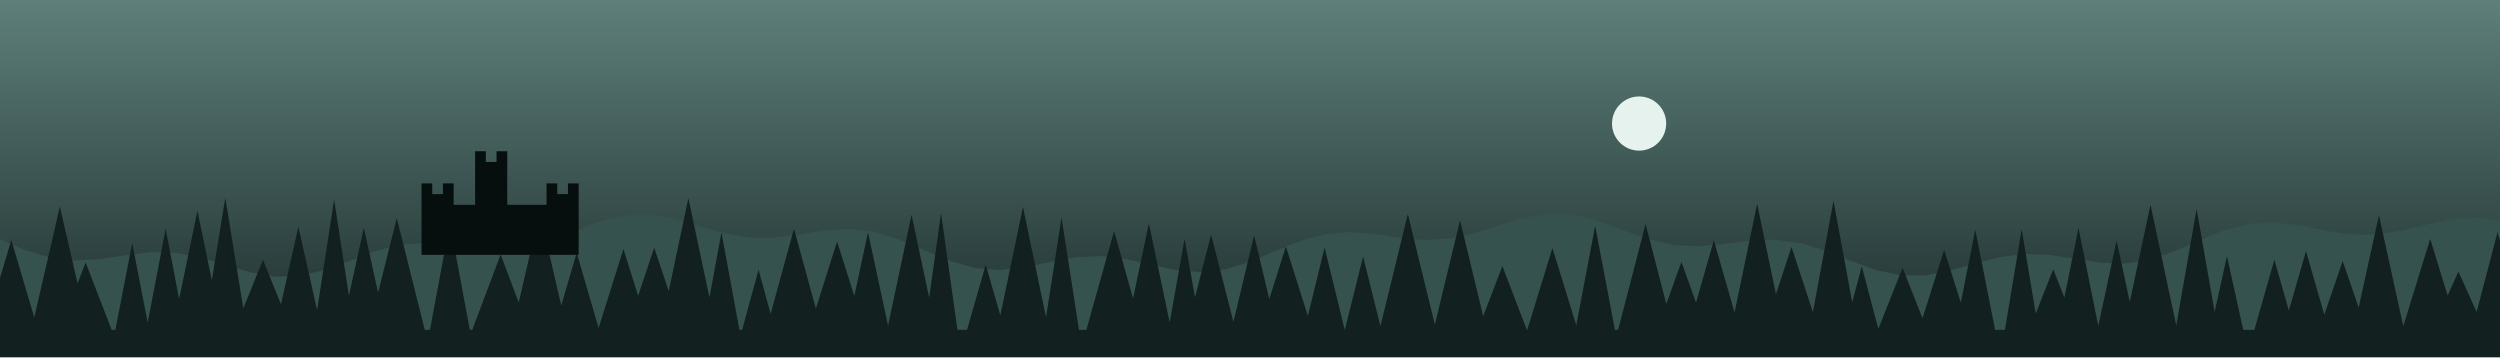
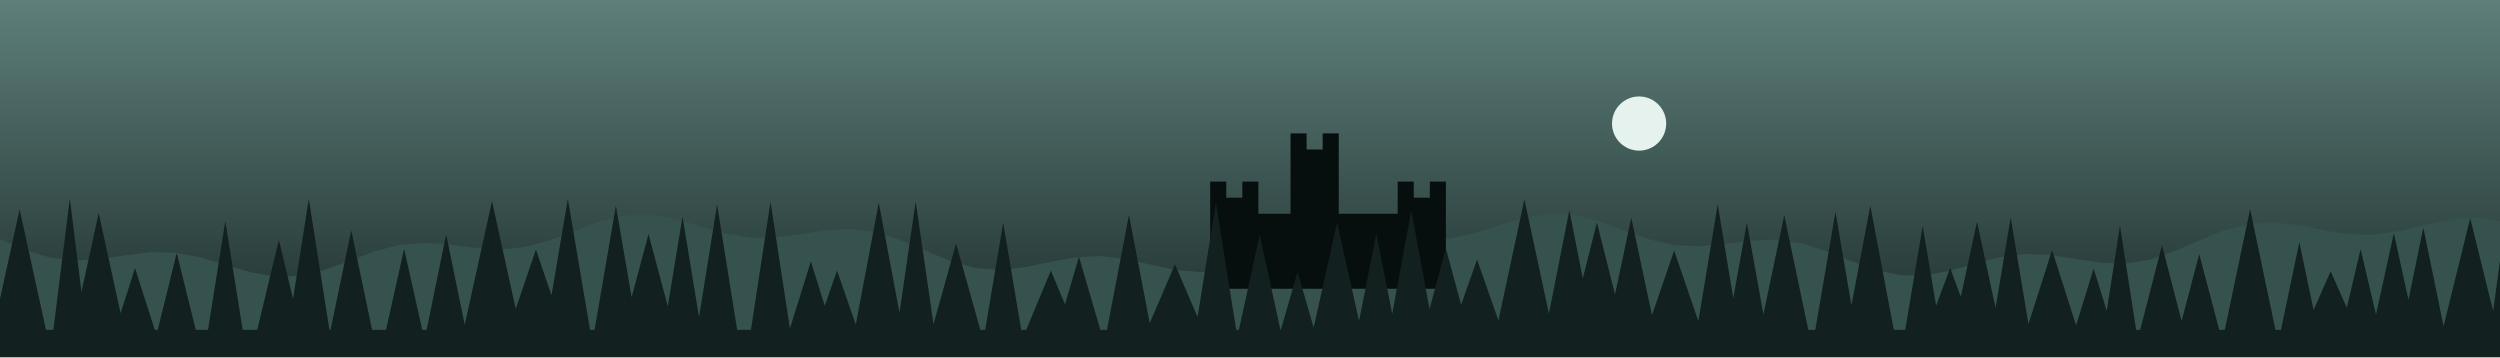
<svg xmlns="http://www.w3.org/2000/svg" viewBox="0 0 1400 200" width="1400" height="200">
  <defs>
    <linearGradient id="cielo" x1="0" y1="0" x2="0" y2="1">
      <stop offset="0" stop-color="#5E7F7A" />
      <stop offset="1" stop-color="#1B2B2A" />
    </linearGradient>
  </defs>
  <rect width="1400" height="200" fill="url(#cielo)" />
  <circle cx="917.896" cy="69.186" r="15.172" fill="#E6F2EE" />
  <polygon points="0,134 14,140 28,144.3 42,145.9 56,145.1 70,143 84,141.3 98,141.5 112,144.1 126,148.2 140,152.4 154,154.9 168,154.5 182,151.1 196,146 210,140.7 224,137.1 238,136 252,137 266,138.8 280,139.7 294,138.4 308,134.6 322,129.3 336,124 350,120.7 364,120.2 378,122.6 392,126.7 406,130.7 420,133 434,133 448,131.2 462,129 476,128.2 490,129.9 504,134.3 518,140.3 532,146.1 546,150.1 560,151.2 574,149.6 588,146.7 602,144.2 616,143.4 630,145 644,148.1 658,151.1 672,152.4 686,150.9 700,146.7 714,140.7 728,135 742,131.2 756,130 770,131.1 784,133.1 798,134.4 812,133.6 826,130.6 840,126.1 854,121.9 868,119.7 882,120.5 896,124.1 910,129.3 924,134.2 938,137.3 952,137.9 966,136.6 980,134.8 994,134.3 1008,136.1 1022,140.3 1036,145.9 1050,151.1 1064,154.1 1078,154.2 1092,151.6 1106,147.6 1120,144 1134,142.2 1148,142.8 1162,144.9 1176,147.1 1190,147.6 1204,145.4 1218,140.6 1232,134.5 1246,128.8 1260,125.3 1274,124.6 1288,126.3 1302,129.2 1316,131.3 1330,131.4 1344,129.3 1358,126 1372,122.9 1386,121.9 1400,123.8 1400,200 0,200" fill="#36524F" />
-   <polygon points="0,200 -21.963,184.726 -10,129.54 1.963,184.726 -8.582,184.726 6.336,134.39 21.254,184.726 17.577,184.726 33.515,115.704 49.453,184.726 33.386,184.726 47.959,146.995 62.532,184.726 64.616,184.726 74.052,136.106 83.488,184.726 81.928,184.726 92.771,128.129 103.614,184.726 96.728,184.726 110.558,118.042 124.388,184.726 114.094,184.726 126.16,110.774 138.225,184.726 131.372,184.726 147.265,145.478 163.157,184.726 154.132,184.726 167.095,127.016 180.058,184.726 175.877,184.726 187.108,111.829 198.338,184.726 191.16,184.726 203.743,127.64 216.326,184.726 206.507,184.726 222.192,122.152 237.876,184.726 240.775,184.726 251.936,124.892 263.097,184.726 264.461,184.726 280.352,142.533 296.244,184.726 286.946,184.726 302.2,118.848 317.455,184.726 310.328,184.726 322.933,141.54 335.538,184.726 334.881,184.726 349.115,139.47 363.349,184.726 350.99,184.726 366.351,138.676 381.713,184.726 369.879,184.726 385.502,110.934 401.125,184.726 393.959,184.726 404.015,130.158 414.071,184.726 415.589,184.726 424.788,151.046 433.988,184.726 429.1,184.726 444.625,128.093 460.149,184.726 453.131,184.726 468.772,135.222 484.412,184.726 474.344,184.726 486.078,130.041 497.812,184.726 496.806,184.726 510.473,120.25 524.141,184.726 517.787,184.726 526.984,119.383 536.18,184.726 541.539,184.726 552.022,148.239 562.505,184.726 558.474,184.726 572.865,115.91 587.256,184.726 584.685,184.726 594.464,121.878 604.244,184.726 608.376,184.726 623.91,129.348 639.444,184.726 630.827,184.726 643.368,125.087 655.909,184.726 654.295,184.726 663.37,133.765 672.445,184.726 664.543,184.726 678.212,131.382 691.882,184.726 689.66,184.726 702.29,131.797 714.92,184.726 705.306,184.726 720.1,138.072 734.894,184.726 730.492,184.726 741.772,138.643 753.052,184.726 753.105,184.726 763.334,143.659 773.563,184.726 772.541,184.726 788.389,119.877 804.238,184.726 802.807,184.726 817.628,123.4 832.449,184.726 827.645,184.726 841.332,148.967 855.02,184.726 855.25,184.726 869.376,138.93 883.502,184.726 882.222,184.726 893.291,126.468 904.359,184.726 906.15,184.726 921.517,125.416 936.883,184.726 927.914,184.726 941.588,146.63 955.262,184.726 945.397,184.726 959.766,134.557 974.135,184.726 969.327,184.726 984.005,114.173 998.683,184.726 987.984,184.726 1003.23,138.258 1018.48,184.726 1013.4,184.726 1026.75,112.454 1040.1,184.726 1033.13,184.726 1042.58,149.137 1052.02,184.726 1051.66,184.726 1065.43,150.003 1079.19,184.726 1074.54,184.726 1088.71,139.962 1102.88,184.726 1095.04,184.726 1106.15,128.621 1117.26,184.726 1122.75,184.726 1132.14,128.391 1141.54,184.726 1136.42,184.726 1149.8,150.775 1163.18,184.726 1152.37,184.726 1163.94,127.659 1175.51,184.726 1174.56,184.726 1185.3,134.735 1196.04,184.726 1189.34,184.726 1204.28,114.695 1219.22,184.726 1218.26,184.726 1230.11,117.127 1241.96,184.726 1237.96,184.726 1247.09,143.412 1256.22,184.726 1262.43,184.726 1273.64,145.477 1284.85,184.726 1278.66,184.726 1291.35,140.603 1304.04,184.726 1298.69,184.726 1311.91,146.164 1325.13,184.726 1318.11,184.726 1332.2,120.541 1346.29,184.726 1345.2,184.726 1360.91,133.793 1376.61,184.726 1362.07,184.726 1376.72,152.023 1391.38,184.726 1384.28,184.726 1398.64,129.931 1413,184.726 1400,200" fill="#12201F" />
-   <polygon points="236.057,142.697 236.057,102.697 242.057,102.697 242.057,108.697 248.057,108.697 248.057,102.697 254.057,102.697 254.057,114.697 266.057,114.697 266.057,84.697 272.057,84.697 272.057,90.697 278.057,90.697 278.057,84.697 284.057,84.697 284.057,114.697 306.057,114.697 306.057,102.697 312.057,102.697 312.057,108.697 318.057,108.697 318.057,102.697 324.057,102.697 324.057,142.697" fill="#070F0E" />
+   <polygon points="677.7,161.7 677.7,101.7 686.7,101.7 686.7,110.7 695.7,110.7 695.7,101.7 704.7,101.7 704.7,119.7 722.7,119.7 722.7,74.7 731.7,74.7 731.7,83.7 740.7,83.7 740.7,74.7 749.7,74.7 749.7,119.7 782.7,119.7 782.7,101.7 791.7,101.7 791.7,110.7 800.7,110.7 800.7,101.7 809.7,101.7 809.7,161.7" fill="#070F0E" />
+   <polygon points="0,200 -20.022,184.726 -10,134.948 0.022,184.726 -3.78,184.726 10.985,117.219 25.751,184.726 29.895,184.726 39.089,111.098 48.283,184.726 40.982,184.726 55.273,119.29 69.563,184.726 64.54,184.726 75.604,150.111 86.668,184.726 88.317,184.726 98.974,141.669 109.631,184.726 116.487,184.726 126.188,123.746 135.888,184.726 144.061,184.726 156.17,134.333 168.278,184.726 161.38,184.726 172.931,111.37 184.482,184.726 185.095,184.726 196.725,128.948 208.356,184.726 216.152,184.726 226.305,139.343 236.458,184.726 238.916,184.726 249.862,131.228 260.809,184.726 259.622,184.726 275.51,112.618 291.398,184.726 284.806,184.726 300.113,139.762 315.421,184.726 305.563,184.726 317.997,111.377 330.43,184.726 332.957,184.726 344.903,115.199 356.848,184.726 348.835,184.726 363.164,131.096 377.494,184.726 371.799,184.726 382.215,121.322 392.631,184.726 390.314,184.726 401.567,114.555 412.82,184.726 420.514,184.726 431.488,112.987 442.462,184.726 442.122,184.726 454.086,146.391 466.049,184.726 457.172,184.726 468.726,151.528 480.279,184.726 478.67,184.726 492.11,113.579 505.549,184.726 502.332,184.726 512.778,112.883 523.225,184.726 521.872,184.726 535.42,136.323 548.968,184.726 551.694,184.726 561.792,124.722 571.89,184.726 574.665,184.726 588.494,151.548 602.324,184.726 592.21,184.726 604.204,143.828 616.198,184.726 619.904,184.726 632.229,120.382 644.554,184.726 642.224,184.726 657.981,148.048 673.739,184.726 669.499,184.726 680.887,113.523 692.275,184.726 693.791,184.726 705.417,131.48 717.043,184.726 717.272,184.726 726.64,152.276 736.009,184.726 735.362,184.726 748.771,124.708 762.18,184.726 760.077,184.726 770.744,130.945 781.411,184.726 777.97,184.726 790.327,117.961 802.683,184.726 797.383,184.726 809.692,139.049 822,184.726 813.31,184.726 827.146,145.352 840.983,184.726 837.993,184.726 853.66,111.636 869.327,184.726 865.587,184.726 878.832,117.801 892.078,184.726 879.12,184.726 894.264,124.602 909.409,184.726 900.183,184.726 913.52,121.971 926.857,184.726 922.299,184.726 937.523,140.313 952.747,184.726 950.271,184.726 961.927,114.526 973.583,184.726 967.421,184.726 978.249,124.681 989.077,184.726 985.691,184.726 999.171,120.512 1012.65,184.726 1016.57,184.726 1027.86,118.659 1039.15,184.726 1034.21,184.726 1047.37,115.226 1060.53,184.726 1066.91,184.726 1076.71,126.619 1086.51,184.726 1079.21,184.726 1092.08,150.068 1104.95,184.726 1094.05,184.726 1107.12,124.153 1120.18,184.726 1115.47,184.726 1125.98,121.723 1136.48,184.726 1134.91,184.726 1149.16,140.061 1163.41,184.726 1161.83,184.726 1172.43,150.374 1183.03,184.726 1178.11,184.726 1187.18,126.453 1196.24,184.726 1198.5,184.726 1210.73,137.299 1222.95,184.726 1220.4,184.726 1231.58,142.282 1242.76,184.726 1245.89,184.726 1260.07,117.094 1274.25,184.726 1277.33,184.726 1287.63,135.629 1297.93,184.726 1290.69,184.726 1305.18,151.936 1319.67,184.726 1311.32,184.726 1321.94,139.453 1332.56,184.726 1328.69,184.726 1340.56,130.564 1352.43,184.726 1345.31,184.726 1357.06,127.422 1368.81,184.726 1367.89,184.726 1383.32,122.176 1398.75,184.726 1394.74,184.726 1404.53,112.504 1414.33,184.726 1400,200" fill="#12201F" />
</svg>
